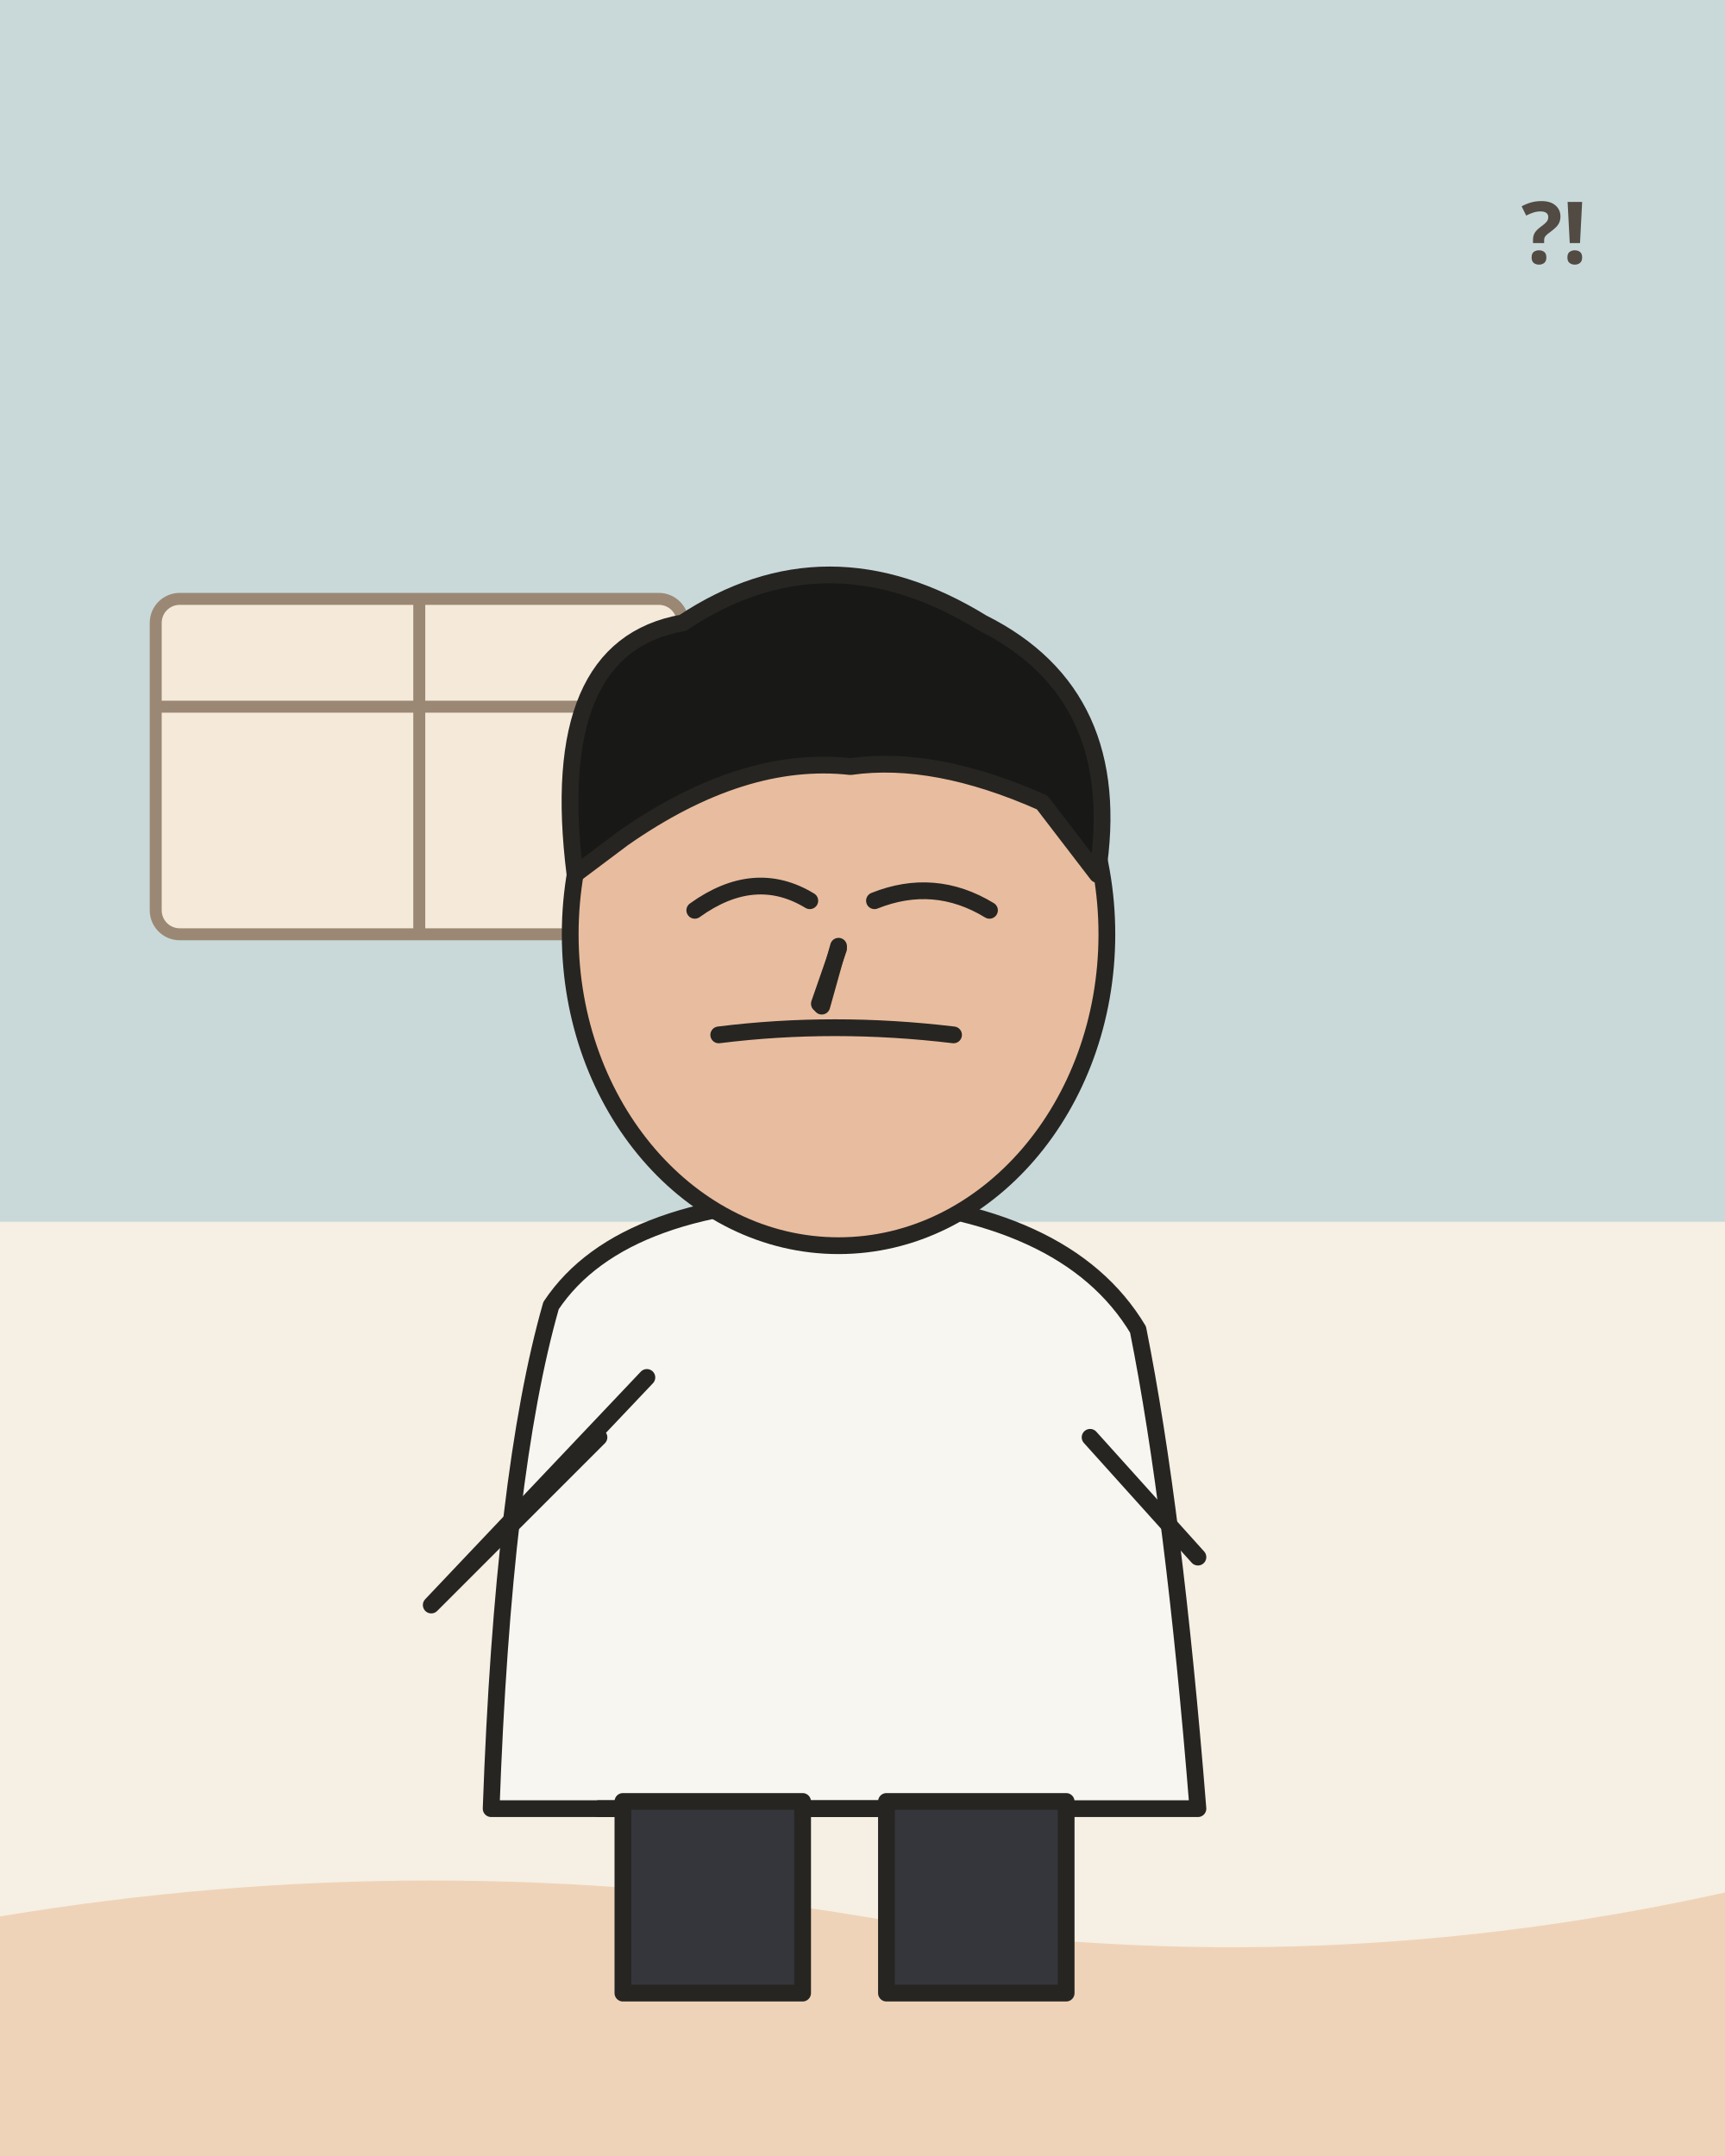
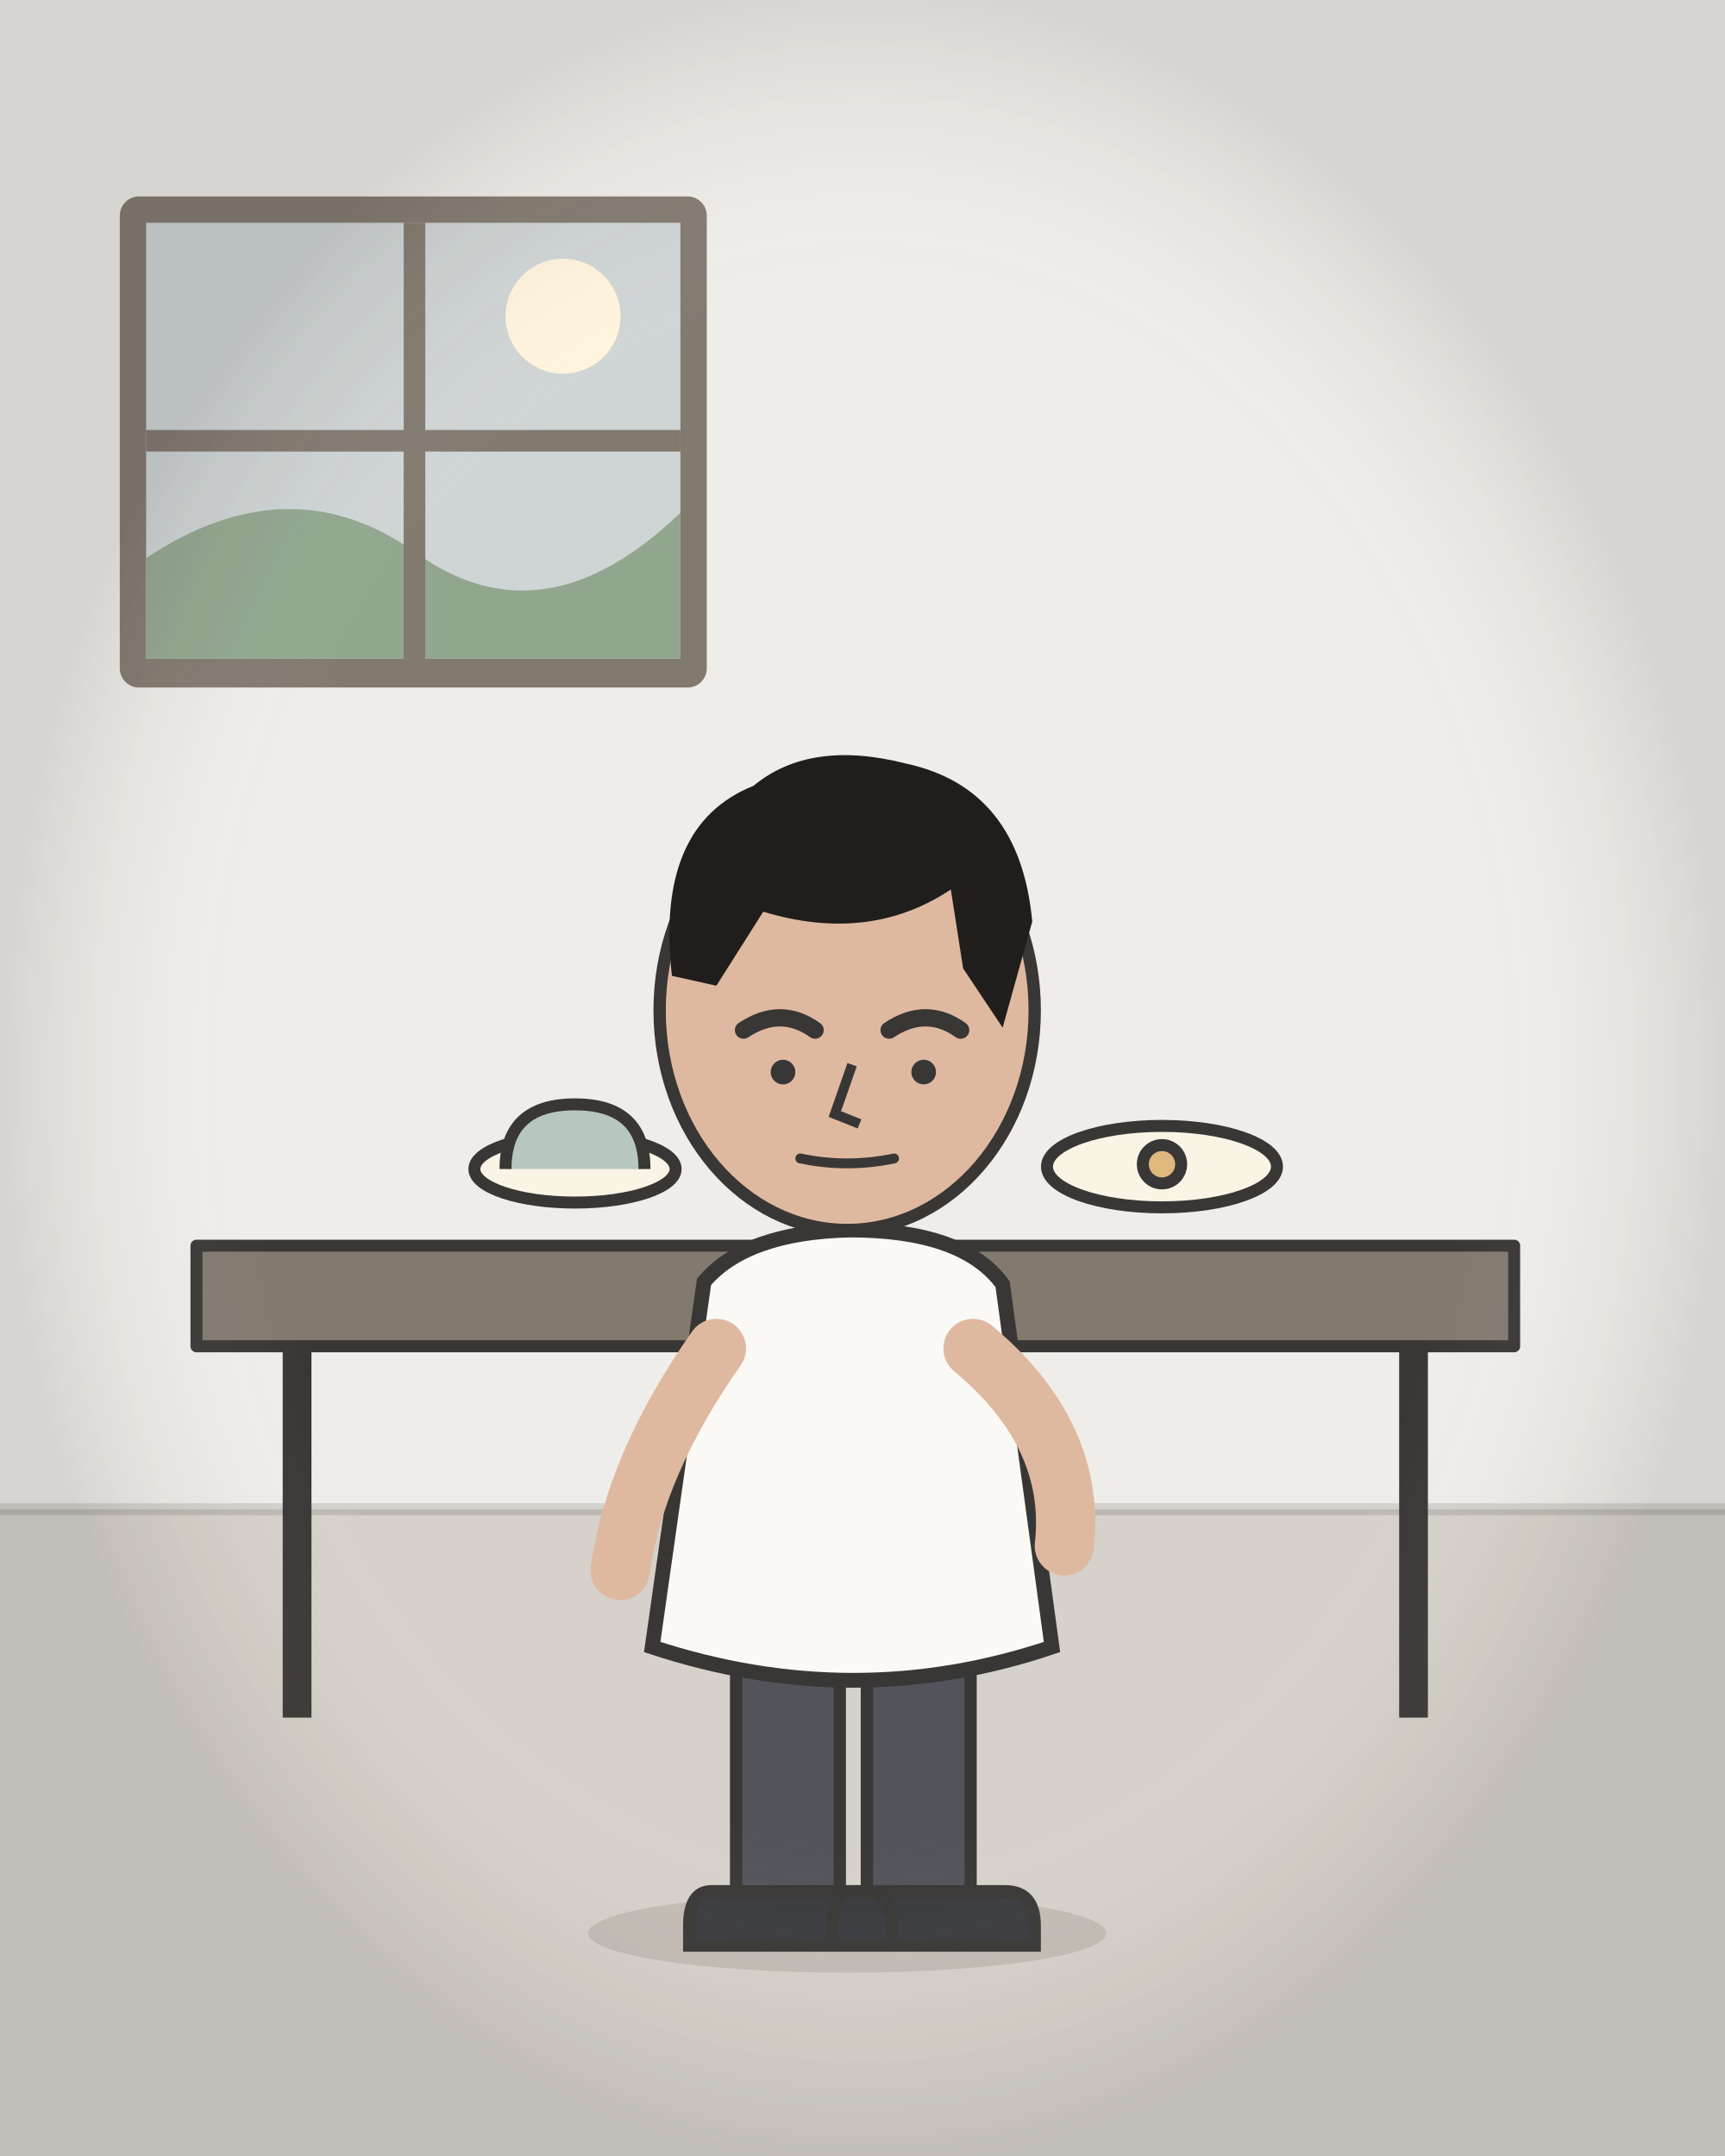
- <svg xmlns="http://www.w3.org/2000/svg" viewBox="0 0 720 900" role="img" aria-label="웹툰 장면">
-   <rect width="720" height="900" fill="#f6efe3" />
-   <rect x="0" y="0" width="720" height="510" fill="#c9d9da" />
-   <rect x="65" y="250" width="220" height="140" rx="10" fill="#f5ead9" stroke="#9b8874" stroke-width="5" />
-   <path d="M65 295h220M175 250v140" stroke="#9b8874" stroke-width="5" />
-   <path d="M0 800 Q180 770 360 800 T720 790V900H0Z" fill="#e7b183" opacity=".45" />
-   <g stroke="#262522" stroke-width="7" stroke-linecap="round" stroke-linejoin="round">
-     <path d="M205 755 Q210 615 230 545 Q260 500 355 500 Q445 505 475 555 Q490 630 500 755Z" fill="#f7f6f1" />
-     <path d="M250 755h195" fill="none" />
-     <ellipse cx="350" cy="390" rx="112" ry="130" fill="#e8bc9e" />
-     <path d="M240 365 Q228 270 285 260 Q345 220 410 260 Q470 290 458 365 L435 335 Q390 315 355 320 Q310 315 260 350Z" fill="#181817" />
-     <path d="M290 380q25 -18 48 -4M365 376q25 -10 48 4M300 432q48 -6 98 0M350 395l-7 25" fill="none" />
-     <path d="M350 396l-8 23" fill="none" />
-     <path d="M250 600l-70 70 90-95M455 600l45 50" fill="none" />
-     <rect x="260" y="752" width="75" height="80" fill="#34363b" />
-     <rect x="370" y="752" width="75" height="80" fill="#34363b" />
+ <svg xmlns="http://www.w3.org/2000/svg" viewBox="0 0 720 900" role="img" aria-label="웹툰 장면 삽화">
+   <defs>
+     <linearGradient id="wall" x2="0" y2="1">
+       <stop stop-color="#efede9" />
+       <stop offset="1" stop-color="#d6d1ca" />
+     </linearGradient>
+     <linearGradient id="lamp" x2="1" y2="1">
+       <stop stop-color="#fff4dd" />
+       <stop offset="1" stop-color="#fff" stop-opacity="0" />
+     </linearGradient>
+     <radialGradient id="shade">
+       <stop offset=".7" stop-color="#fff" stop-opacity="0" />
+       <stop offset="1" stop-color="#393735" stop-opacity=".13" />
+     </radialGradient>
+   </defs>
+   <rect width="720" height="900" fill="url(#wall)" />
+   <rect width="720" height="900" fill="#efede9" />
+   <path d="M0 630h720v270H0z" fill="#d6d1ca" />
+   <g>
+     <rect x="50" y="82" width="245" height="205" rx="8" fill="#82796f" />
+     <rect x="61" y="93" width="223" height="182" fill="#cfd4d5" />
+     <circle cx="235" cy="132" r="24" fill="#fff4dd" />
+     <path d="M61 233q60-40 113-2t110-17v61H61z" fill="#92a68f" />
+     <path d="M173 93v182M61 184h223" stroke="#82796f" stroke-width="9" />
  </g>
-   <g font-family="sans-serif" font-weight="700" fill="#514b43">
-     <text x="635" y="110" font-size="36">?!</text>
+   <g stroke="#393735" stroke-width="5" stroke-linejoin="round">
+     <path d="M82 520h550v42H82z" fill="#82796f" />
+     <path d="M124 562v155M590 562v155" stroke-width="12" />
+     <ellipse cx="240" cy="488" rx="42" ry="14" fill="#faf4e6" />
+     <path d="M211 488q0-27 29-27t29 27" fill="#b7c7bd" />
+     <ellipse cx="485" cy="487" rx="48" ry="17" fill="#faf4e6" />
+     <circle cx="485" cy="486" r="8" fill="#dfb87d" />
  </g>
+   <path d="M0 630h720" stroke="#393735" opacity=".16" stroke-width="5" />
+   <g transform="translate(230 292) scale(1.03)">
+     <ellipse cx="120" cy="500" rx="105" ry="16" fill="#473d34" opacity=".14" />
+     <path d="M75 385h42v114H75zM128 385h42v114h-42z" fill="#53545b" stroke="#393735" stroke-width="5" />
+     <path d="M65 483h61q12 0 12 14v8H56v-8q0-14 9-14zM123 483h61q12 0 12 14v8h-82v-8q0-14 9-14z" fill="#393a3e" stroke="#393735" stroke-width="5" />
+     <path d="M62 236q17-20 59-21 46 0 62 22l20 147q-80 27-162 0z" fill="#faf9f6" stroke="#393735" stroke-width="6" />
+     <path d="M67 263Q34 310 28 353M171 263q42 35 37 80" fill="none" stroke="#dfb99f" stroke-width="24" stroke-linecap="round" />
+     <ellipse cx="120" cy="126" rx="76" ry="89" fill="#dfb99f" stroke="#393735" stroke-width="5" />
+     <path d="M49 112Q42 51 82 35q23-19 62-9 46 10 51 64l-12 43-16-24-5-32q-33 22-76 9l-19 30z" fill="#201e1d" />
+     <path d="M78 134q15-10 29 0M137 134q15-10 29 0" fill="none" stroke="#393735" stroke-width="7" stroke-linecap="round" />
+     <circle cx="94" cy="151" r="5" fill="#393735" />
+     <circle cx="151" cy="151" r="5" fill="#393735" />
+     <path d="M122 148l-7 20 10 4" fill="none" stroke="#393735" stroke-width="4" />
+     <path d="M101 186q19 4 38 0" fill="none" stroke="#393735" stroke-width="4" stroke-linecap="round" />
+   </g>
+   <rect width="720" height="900" fill="url(#shade)" />
</svg>
